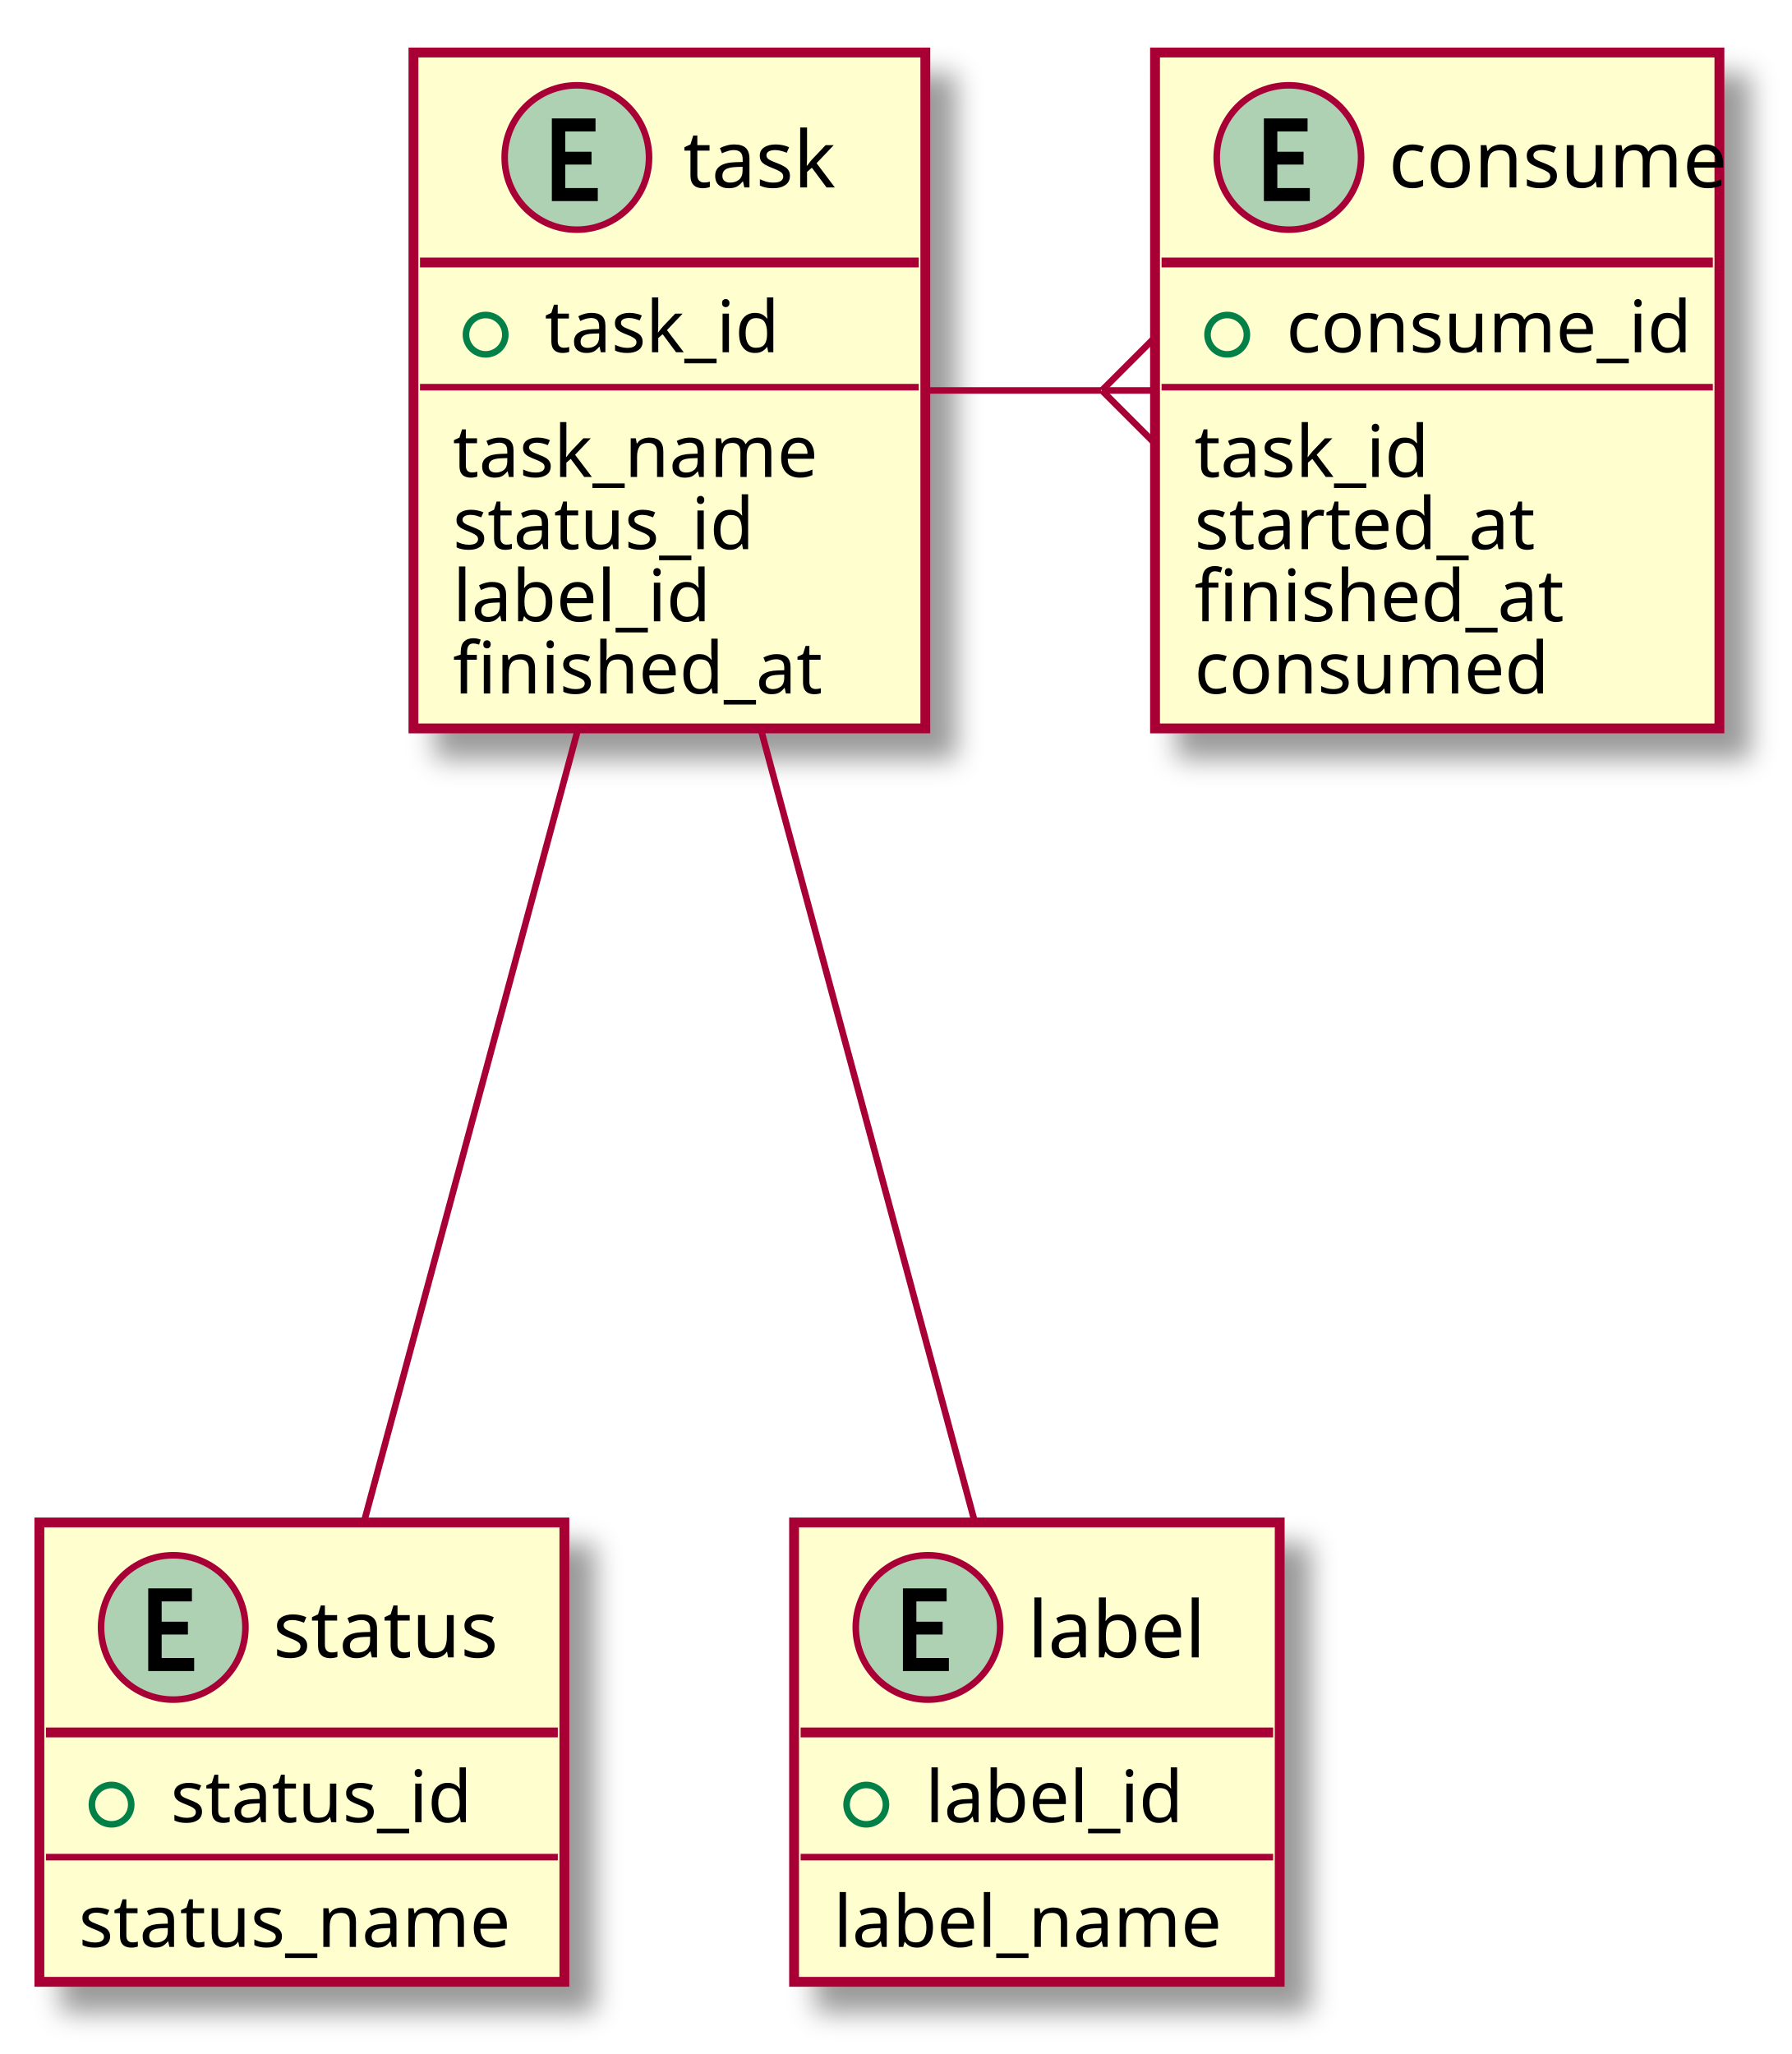
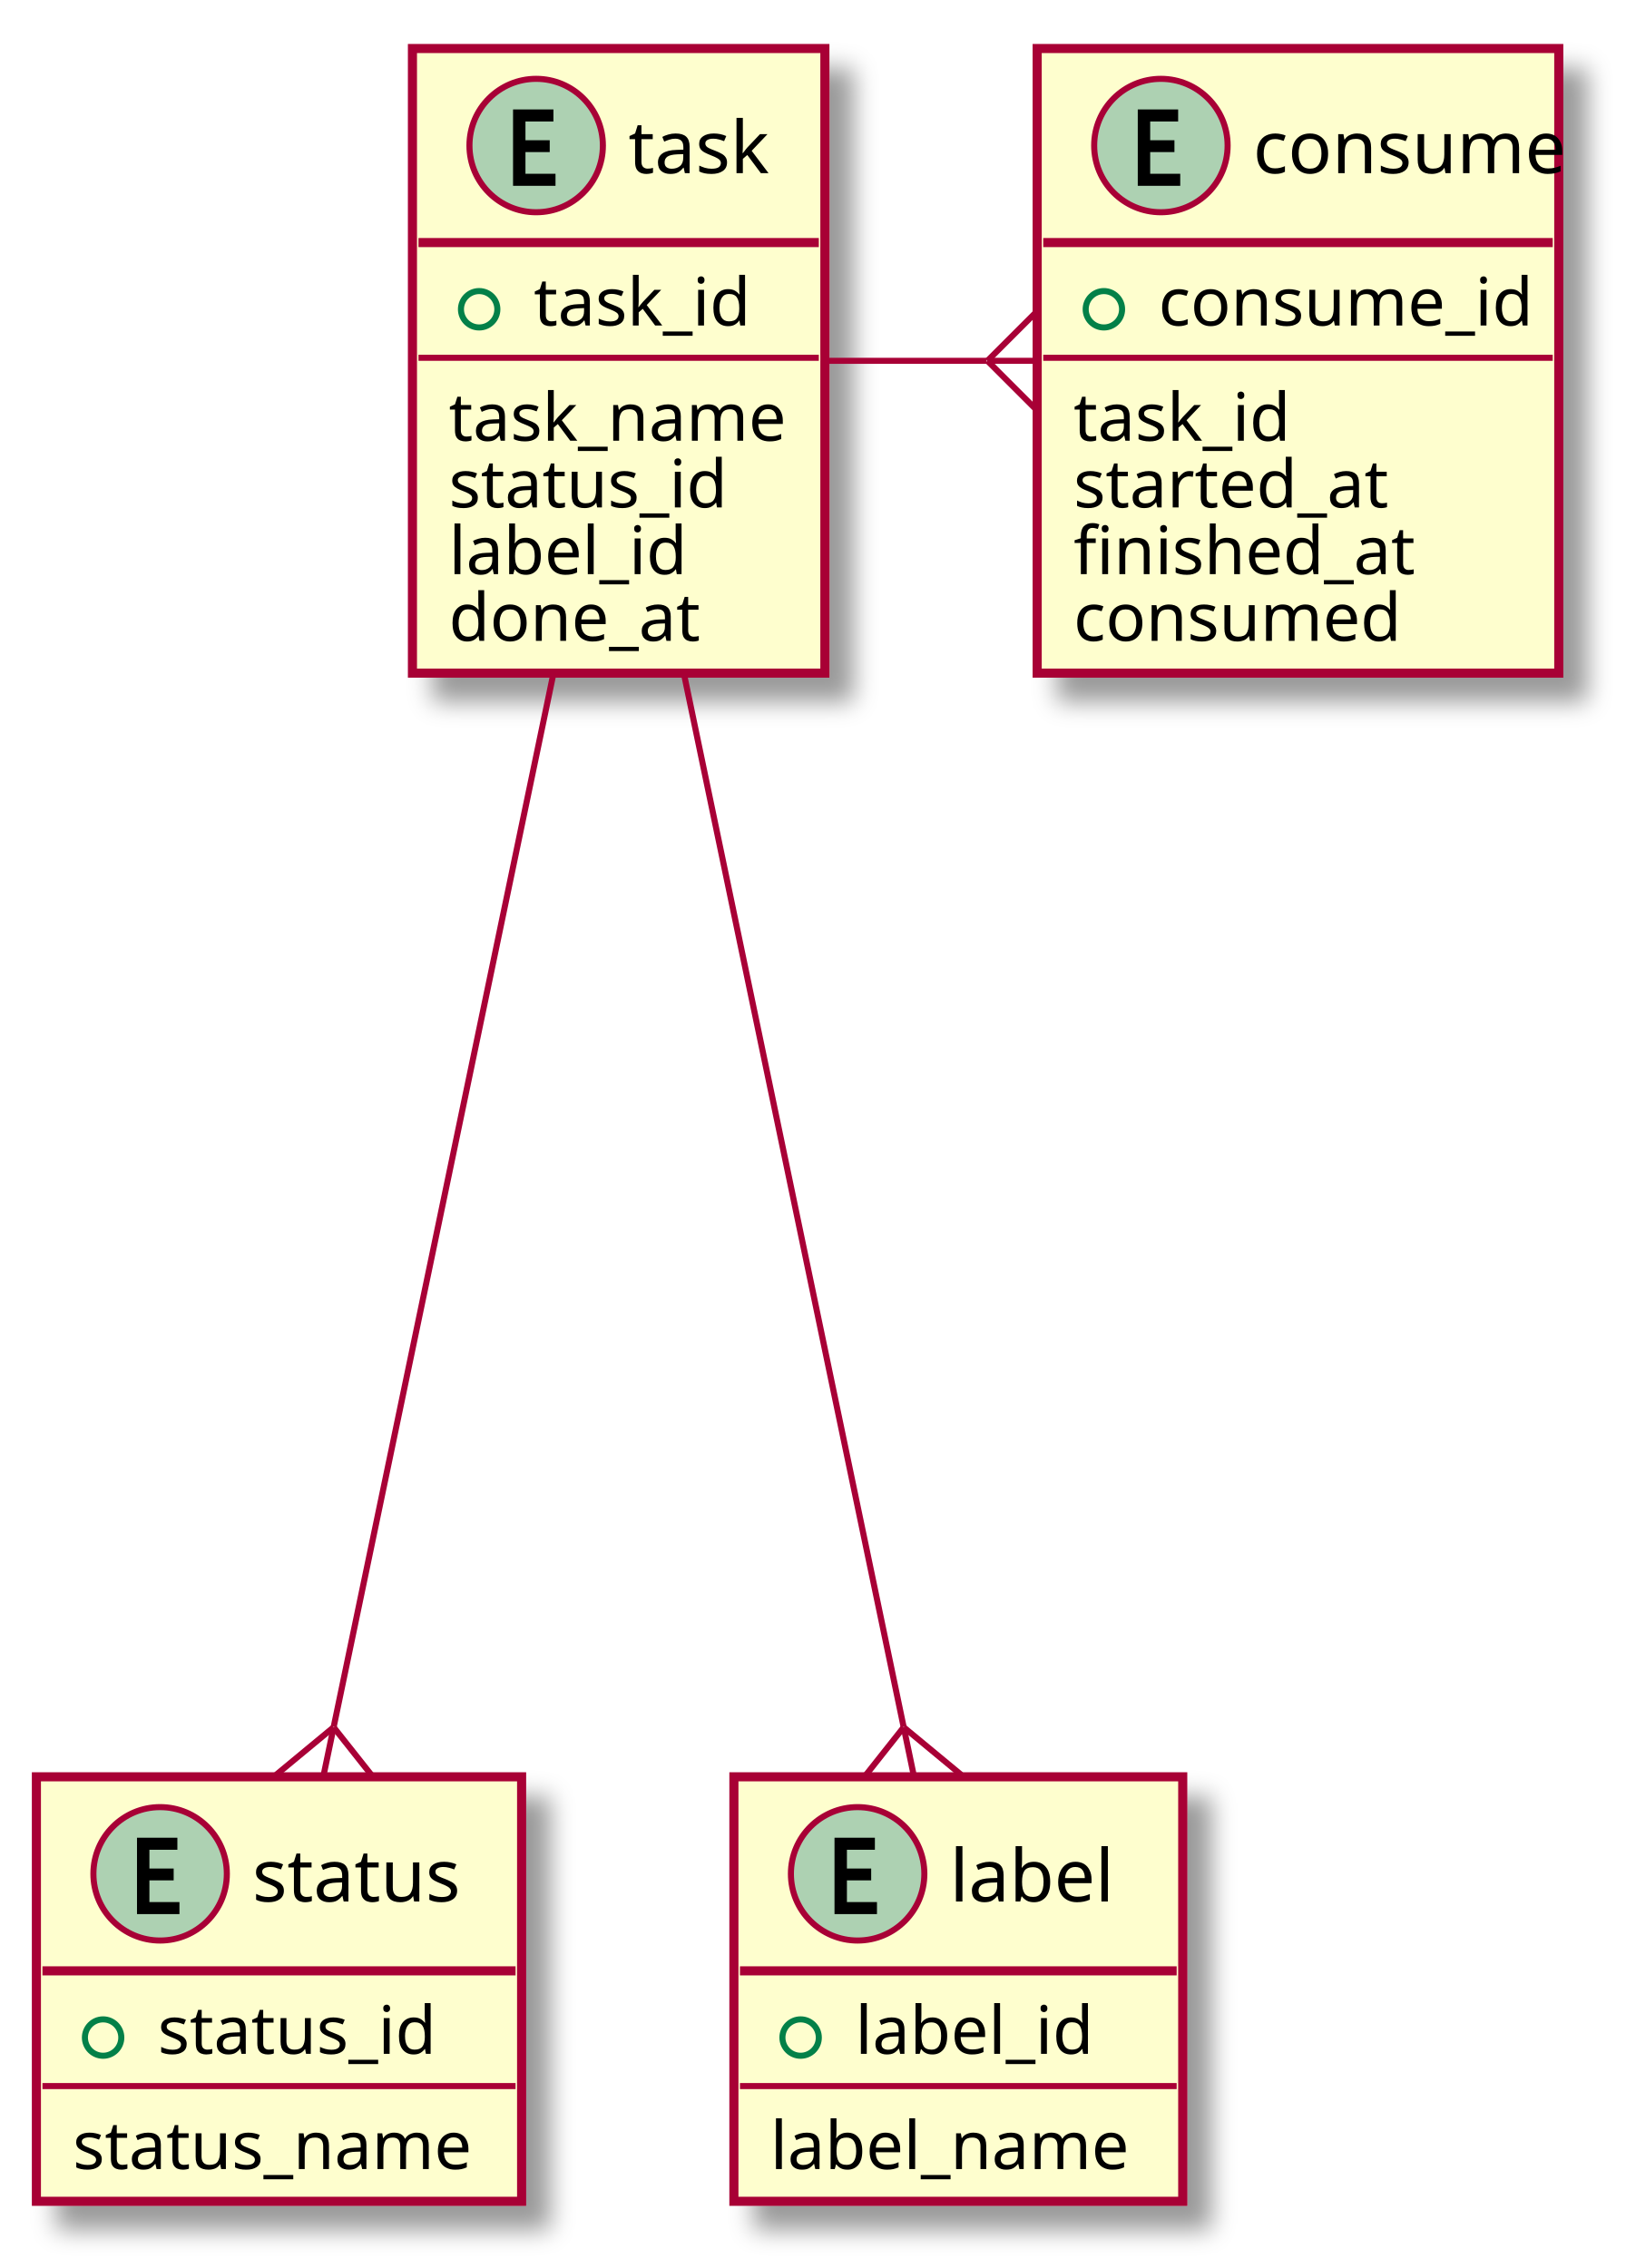
- <svg xmlns="http://www.w3.org/2000/svg" contentScriptType="application/ecmascript" contentStyleType="text/css" height="313px" preserveAspectRatio="none" style="width:273px;height:313px;" version="1.1" viewBox="0 0 273 313" width="273px" zoomAndPan="magnify">
+ <svg xmlns="http://www.w3.org/2000/svg" contentScriptType="application/ecmascript" contentStyleType="text/css" height="374px" preserveAspectRatio="none" style="width:268px;height:374px;" version="1.1" viewBox="0 0 268 374" width="268px" zoomAndPan="magnify">
  <defs>
-     <filter height="300%" id="f2dremf3s0s4n" width="300%" x="-1" y="-1">
+     <filter height="300%" id="f118p472av5o95" width="300%" x="-1" y="-1">
      <feGaussianBlur result="blurOut" stdDeviation="2.0" />
      <feColorMatrix in="blurOut" result="blurOut2" type="matrix" values="0 0 0 0 0 0 0 0 0 0 0 0 0 0 0 0 0 0 .4 0" />
      <feOffset dx="4.0" dy="4.0" in="blurOut2" result="blurOut3" />
      <feBlend in="SourceGraphic" in2="blurOut3" mode="normal" />
    </filter>
  </defs>
  <g>
-     <rect fill="#FEFECE" filter="url(#f2dremf3s0s4n)" height="103" id="task" style="stroke: #A80036; stroke-width: 1.5;" width="78" x="63" y="8" />
-     <ellipse cx="87.9" cy="24" fill="#ADD1B2" rx="11" ry="11" style="stroke: #A80036; stroke-width: 1.0;" />
-     <path d="M84.088,18.047 L90.744,18.047 L90.744,20.031 L86.134,20.031 L86.134,23.125 L90.134,23.125 L90.134,25.078 L86.134,25.078 L86.134,28.656 L91.088,28.656 L91.088,30.641 L84.088,30.641 L84.088,18.047 Z " />
-     <text fill="#000000" font-family="sans-serif" font-size="12" lengthAdjust="spacingAndGlyphs" textLength="24" x="104.1" y="28.559">task</text>
-     <line style="stroke: #A80036; stroke-width: 1.5;" x1="64" x2="140" y1="40" y2="40" />
-     <ellipse cx="74" cy="51" fill="none" rx="3" ry="3" style="stroke: #038048; stroke-width: 1.0;" />
-     <text fill="#000000" font-family="sans-serif" font-size="11" lengthAdjust="spacingAndGlyphs" textLength="42" x="83" y="53.679">task_id</text>
-     <line style="stroke: #A80036; stroke-width: 1.0;" x1="64" x2="140" y1="59" y2="59" />
-     <text fill="#000000" font-family="sans-serif" font-size="11" lengthAdjust="spacingAndGlyphs" textLength="54" x="69" y="72.679">task_name</text>
-     <text fill="#000000" font-family="sans-serif" font-size="11" lengthAdjust="spacingAndGlyphs" textLength="54" x="69" y="83.679">status_id</text>
-     <text fill="#000000" font-family="sans-serif" font-size="11" lengthAdjust="spacingAndGlyphs" textLength="48" x="69" y="94.679">label_id</text>
-     <text fill="#000000" font-family="sans-serif" font-size="11" lengthAdjust="spacingAndGlyphs" textLength="66" x="69" y="105.679">finished_at</text>
-     <rect fill="#FEFECE" filter="url(#f2dremf3s0s4n)" height="70" id="status" style="stroke: #A80036; stroke-width: 1.5;" width="80" x="6" y="232" />
-     <ellipse cx="26.4" cy="248" fill="#ADD1B2" rx="11" ry="11" style="stroke: #A80036; stroke-width: 1.0;" />
-     <path d="M22.587,242.047 L29.244,242.047 L29.244,244.031 L24.634,244.031 L24.634,247.125 L28.634,247.125 L28.634,249.078 L24.634,249.078 L24.634,252.656 L29.587,252.656 L29.587,254.641 L22.587,254.641 L22.587,242.047 Z " />
-     <text fill="#000000" font-family="sans-serif" font-size="12" lengthAdjust="spacingAndGlyphs" textLength="36" x="41.6" y="252.559">status</text>
-     <line style="stroke: #A80036; stroke-width: 1.5;" x1="7" x2="85" y1="264" y2="264" />
-     <ellipse cx="17" cy="275" fill="none" rx="3" ry="3" style="stroke: #038048; stroke-width: 1.0;" />
-     <text fill="#000000" font-family="sans-serif" font-size="11" lengthAdjust="spacingAndGlyphs" textLength="54" x="26" y="277.679">status_id</text>
-     <line style="stroke: #A80036; stroke-width: 1.0;" x1="7" x2="85" y1="283" y2="283" />
-     <text fill="#000000" font-family="sans-serif" font-size="11" lengthAdjust="spacingAndGlyphs" textLength="66" x="12" y="296.679">status_name</text>
-     <rect fill="#FEFECE" filter="url(#f2dremf3s0s4n)" height="103" id="consume" style="stroke: #A80036; stroke-width: 1.5;" width="86" x="176" y="8" />
-     <ellipse cx="196.4" cy="24" fill="#ADD1B2" rx="11" ry="11" style="stroke: #A80036; stroke-width: 1.0;" />
-     <path d="M192.588,18.047 L199.244,18.047 L199.244,20.031 L194.634,20.031 L194.634,23.125 L198.634,23.125 L198.634,25.078 L194.634,25.078 L194.634,28.656 L199.588,28.656 L199.588,30.641 L192.588,30.641 L192.588,18.047 Z " />
-     <text fill="#000000" font-family="sans-serif" font-size="12" lengthAdjust="spacingAndGlyphs" textLength="42" x="211.6" y="28.559">consume</text>
-     <line style="stroke: #A80036; stroke-width: 1.5;" x1="177" x2="261" y1="40" y2="40" />
-     <ellipse cx="187" cy="51" fill="none" rx="3" ry="3" style="stroke: #038048; stroke-width: 1.0;" />
-     <text fill="#000000" font-family="sans-serif" font-size="11" lengthAdjust="spacingAndGlyphs" textLength="60" x="196" y="53.679">consume_id</text>
-     <line style="stroke: #A80036; stroke-width: 1.0;" x1="177" x2="261" y1="59" y2="59" />
-     <text fill="#000000" font-family="sans-serif" font-size="11" lengthAdjust="spacingAndGlyphs" textLength="42" x="182" y="72.679">task_id</text>
-     <text fill="#000000" font-family="sans-serif" font-size="11" lengthAdjust="spacingAndGlyphs" textLength="60" x="182" y="83.679">started_at</text>
-     <text fill="#000000" font-family="sans-serif" font-size="11" lengthAdjust="spacingAndGlyphs" textLength="66" x="182" y="94.679">finished_at</text>
-     <text fill="#000000" font-family="sans-serif" font-size="11" lengthAdjust="spacingAndGlyphs" textLength="48" x="182" y="105.679">consumed</text>
-     <rect fill="#FEFECE" filter="url(#f2dremf3s0s4n)" height="70" id="label" style="stroke: #A80036; stroke-width: 1.5;" width="74" x="121" y="232" />
-     <ellipse cx="141.4" cy="248" fill="#ADD1B2" rx="11" ry="11" style="stroke: #A80036; stroke-width: 1.0;" />
-     <path d="M137.588,242.047 L144.244,242.047 L144.244,244.031 L139.634,244.031 L139.634,247.125 L143.634,247.125 L143.634,249.078 L139.634,249.078 L139.634,252.656 L144.588,252.656 L144.588,254.641 L137.588,254.641 L137.588,242.047 Z " />
-     <text fill="#000000" font-family="sans-serif" font-size="12" lengthAdjust="spacingAndGlyphs" textLength="30" x="156.6" y="252.559">label</text>
-     <line style="stroke: #A80036; stroke-width: 1.5;" x1="122" x2="194" y1="264" y2="264" />
-     <ellipse cx="132" cy="275" fill="none" rx="3" ry="3" style="stroke: #038048; stroke-width: 1.0;" />
-     <text fill="#000000" font-family="sans-serif" font-size="11" lengthAdjust="spacingAndGlyphs" textLength="48" x="141" y="277.679">label_id</text>
-     <line style="stroke: #A80036; stroke-width: 1.0;" x1="122" x2="194" y1="283" y2="283" />
-     <text fill="#000000" font-family="sans-serif" font-size="11" lengthAdjust="spacingAndGlyphs" textLength="60" x="127" y="296.679">label_name</text>
-     <path d="M88.085,111.059 C77.914,148.747 64.39,198.86 55.45,231.983 " fill="none" id="task-status" style="stroke: #A80036; stroke-width: 1.0;" />
-     <path d="M115.915,111.059 C126.086,148.747 139.61,198.86 148.55,231.983 " fill="none" id="task-label" style="stroke: #A80036; stroke-width: 1.0;" />
-     <path d="M141.305,59.5 C150.135,59.5 158.964,59.5 167.794,59.5 " fill="none" id="task-consume" style="stroke: #A80036; stroke-width: 1.0;" />
-     <line style="stroke: #A80036; stroke-width: 1.0;" x1="167.903" x2="175.903" y1="59.5" y2="51.5" />
-     <line style="stroke: #A80036; stroke-width: 1.0;" x1="167.903" x2="175.903" y1="59.5" y2="67.5" />
-     <line style="stroke: #A80036; stroke-width: 1.0;" x1="167.903" x2="175.903" y1="59.5" y2="59.5" />
+     <rect fill="#FEFECE" filter="url(#f118p472av5o95)" height="103" id="task" style="stroke: #A80036; stroke-width: 1.5;" width="68" x="68" y="8" />
+     <ellipse cx="88.4" cy="24" fill="#ADD1B2" rx="11" ry="11" style="stroke: #A80036; stroke-width: 1.0;" />
+     <path d="M84.588,18.047 L91.244,18.047 L91.244,20.031 L86.634,20.031 L86.634,23.125 L90.634,23.125 L90.634,25.078 L86.634,25.078 L86.634,28.656 L91.588,28.656 L91.588,30.641 L84.588,30.641 L84.588,18.047 Z " />
+     <text fill="#000000" font-family="sans-serif" font-size="12" lengthAdjust="spacingAndGlyphs" textLength="24" x="103.6" y="28.559">task</text>
+     <line style="stroke: #A80036; stroke-width: 1.5;" x1="69" x2="135" y1="40" y2="40" />
+     <ellipse cx="79" cy="51" fill="none" rx="3" ry="3" style="stroke: #038048; stroke-width: 1.0;" />
+     <text fill="#000000" font-family="sans-serif" font-size="11" lengthAdjust="spacingAndGlyphs" textLength="42" x="88" y="53.679">task_id</text>
+     <line style="stroke: #A80036; stroke-width: 1.0;" x1="69" x2="135" y1="59" y2="59" />
+     <text fill="#000000" font-family="sans-serif" font-size="11" lengthAdjust="spacingAndGlyphs" textLength="54" x="74" y="72.679">task_name</text>
+     <text fill="#000000" font-family="sans-serif" font-size="11" lengthAdjust="spacingAndGlyphs" textLength="54" x="74" y="83.679">status_id</text>
+     <text fill="#000000" font-family="sans-serif" font-size="11" lengthAdjust="spacingAndGlyphs" textLength="48" x="74" y="94.679">label_id</text>
+     <text fill="#000000" font-family="sans-serif" font-size="11" lengthAdjust="spacingAndGlyphs" textLength="42" x="74" y="105.679">done_at</text>
+     <rect fill="#FEFECE" filter="url(#f118p472av5o95)" height="70" id="status" style="stroke: #A80036; stroke-width: 1.5;" width="80" x="6" y="293" />
+     <ellipse cx="26.4" cy="309" fill="#ADD1B2" rx="11" ry="11" style="stroke: #A80036; stroke-width: 1.0;" />
+     <path d="M22.587,303.047 L29.244,303.047 L29.244,305.031 L24.634,305.031 L24.634,308.125 L28.634,308.125 L28.634,310.078 L24.634,310.078 L24.634,313.656 L29.587,313.656 L29.587,315.641 L22.587,315.641 L22.587,303.047 Z " />
+     <text fill="#000000" font-family="sans-serif" font-size="12" lengthAdjust="spacingAndGlyphs" textLength="36" x="41.6" y="313.559">status</text>
+     <line style="stroke: #A80036; stroke-width: 1.5;" x1="7" x2="85" y1="325" y2="325" />
+     <ellipse cx="17" cy="336" fill="none" rx="3" ry="3" style="stroke: #038048; stroke-width: 1.0;" />
+     <text fill="#000000" font-family="sans-serif" font-size="11" lengthAdjust="spacingAndGlyphs" textLength="54" x="26" y="338.679">status_id</text>
+     <line style="stroke: #A80036; stroke-width: 1.0;" x1="7" x2="85" y1="344" y2="344" />
+     <text fill="#000000" font-family="sans-serif" font-size="11" lengthAdjust="spacingAndGlyphs" textLength="66" x="12" y="357.679">status_name</text>
+     <rect fill="#FEFECE" filter="url(#f118p472av5o95)" height="103" id="consume" style="stroke: #A80036; stroke-width: 1.5;" width="86" x="171" y="8" />
+     <ellipse cx="191.4" cy="24" fill="#ADD1B2" rx="11" ry="11" style="stroke: #A80036; stroke-width: 1.0;" />
+     <path d="M187.588,18.047 L194.244,18.047 L194.244,20.031 L189.634,20.031 L189.634,23.125 L193.634,23.125 L193.634,25.078 L189.634,25.078 L189.634,28.656 L194.588,28.656 L194.588,30.641 L187.588,30.641 L187.588,18.047 Z " />
+     <text fill="#000000" font-family="sans-serif" font-size="12" lengthAdjust="spacingAndGlyphs" textLength="42" x="206.6" y="28.559">consume</text>
+     <line style="stroke: #A80036; stroke-width: 1.5;" x1="172" x2="256" y1="40" y2="40" />
+     <ellipse cx="182" cy="51" fill="none" rx="3" ry="3" style="stroke: #038048; stroke-width: 1.0;" />
+     <text fill="#000000" font-family="sans-serif" font-size="11" lengthAdjust="spacingAndGlyphs" textLength="60" x="191" y="53.679">consume_id</text>
+     <line style="stroke: #A80036; stroke-width: 1.0;" x1="172" x2="256" y1="59" y2="59" />
+     <text fill="#000000" font-family="sans-serif" font-size="11" lengthAdjust="spacingAndGlyphs" textLength="42" x="177" y="72.679">task_id</text>
+     <text fill="#000000" font-family="sans-serif" font-size="11" lengthAdjust="spacingAndGlyphs" textLength="60" x="177" y="83.679">started_at</text>
+     <text fill="#000000" font-family="sans-serif" font-size="11" lengthAdjust="spacingAndGlyphs" textLength="66" x="177" y="94.679">finished_at</text>
+     <text fill="#000000" font-family="sans-serif" font-size="11" lengthAdjust="spacingAndGlyphs" textLength="48" x="177" y="105.679">consumed</text>
+     <rect fill="#FEFECE" filter="url(#f118p472av5o95)" height="70" id="label" style="stroke: #A80036; stroke-width: 1.5;" width="74" x="121" y="293" />
+     <ellipse cx="141.4" cy="309" fill="#ADD1B2" rx="11" ry="11" style="stroke: #A80036; stroke-width: 1.0;" />
+     <path d="M137.588,303.047 L144.244,303.047 L144.244,305.031 L139.634,305.031 L139.634,308.125 L143.634,308.125 L143.634,310.078 L139.634,310.078 L139.634,313.656 L144.588,313.656 L144.588,315.641 L137.588,315.641 L137.588,303.047 Z " />
+     <text fill="#000000" font-family="sans-serif" font-size="12" lengthAdjust="spacingAndGlyphs" textLength="30" x="156.6" y="313.559">label</text>
+     <line style="stroke: #A80036; stroke-width: 1.5;" x1="122" x2="194" y1="325" y2="325" />
+     <ellipse cx="132" cy="336" fill="none" rx="3" ry="3" style="stroke: #038048; stroke-width: 1.0;" />
+     <text fill="#000000" font-family="sans-serif" font-size="11" lengthAdjust="spacingAndGlyphs" textLength="48" x="141" y="338.679">label_id</text>
+     <line style="stroke: #A80036; stroke-width: 1.0;" x1="122" x2="194" y1="344" y2="344" />
+     <text fill="#000000" font-family="sans-serif" font-size="11" lengthAdjust="spacingAndGlyphs" textLength="60" x="127" y="357.679">label_name</text>
+     <path d="M91.203,111.269 C80.687,161.689 64.886,237.449 55.022,284.745 " fill="none" id="task-status" style="stroke: #A80036; stroke-width: 1.0;" />
+     <line style="stroke: #A80036; stroke-width: 1.0;" x1="55.005" x2="61.203" y1="284.825" y2="292.657" />
+     <line style="stroke: #A80036; stroke-width: 1.0;" x1="55.005" x2="45.54" y1="284.825" y2="292.657" />
+     <line style="stroke: #A80036; stroke-width: 1.0;" x1="55.005" x2="53.371" y1="284.825" y2="292.657" />
+     <path d="M112.797,111.269 C123.313,161.689 139.114,237.449 148.978,284.745 " fill="none" id="task-label" style="stroke: #A80036; stroke-width: 1.0;" />
+     <line style="stroke: #A80036; stroke-width: 1.0;" x1="148.995" x2="158.46" y1="284.825" y2="292.657" />
+     <line style="stroke: #A80036; stroke-width: 1.0;" x1="148.995" x2="142.797" y1="284.825" y2="292.657" />
+     <line style="stroke: #A80036; stroke-width: 1.0;" x1="148.995" x2="150.629" y1="284.825" y2="292.657" />
+     <path d="M136.125,59.5 C144.975,59.5 153.826,59.5 162.676,59.5 " fill="none" id="task-consume" style="stroke: #A80036; stroke-width: 1.0;" />
+     <line style="stroke: #A80036; stroke-width: 1.0;" x1="162.804" x2="170.804" y1="59.5" y2="51.5" />
+     <line style="stroke: #A80036; stroke-width: 1.0;" x1="162.804" x2="170.804" y1="59.5" y2="67.5" />
+     <line style="stroke: #A80036; stroke-width: 1.0;" x1="162.804" x2="170.804" y1="59.5" y2="59.5" />
  </g>
</svg>
